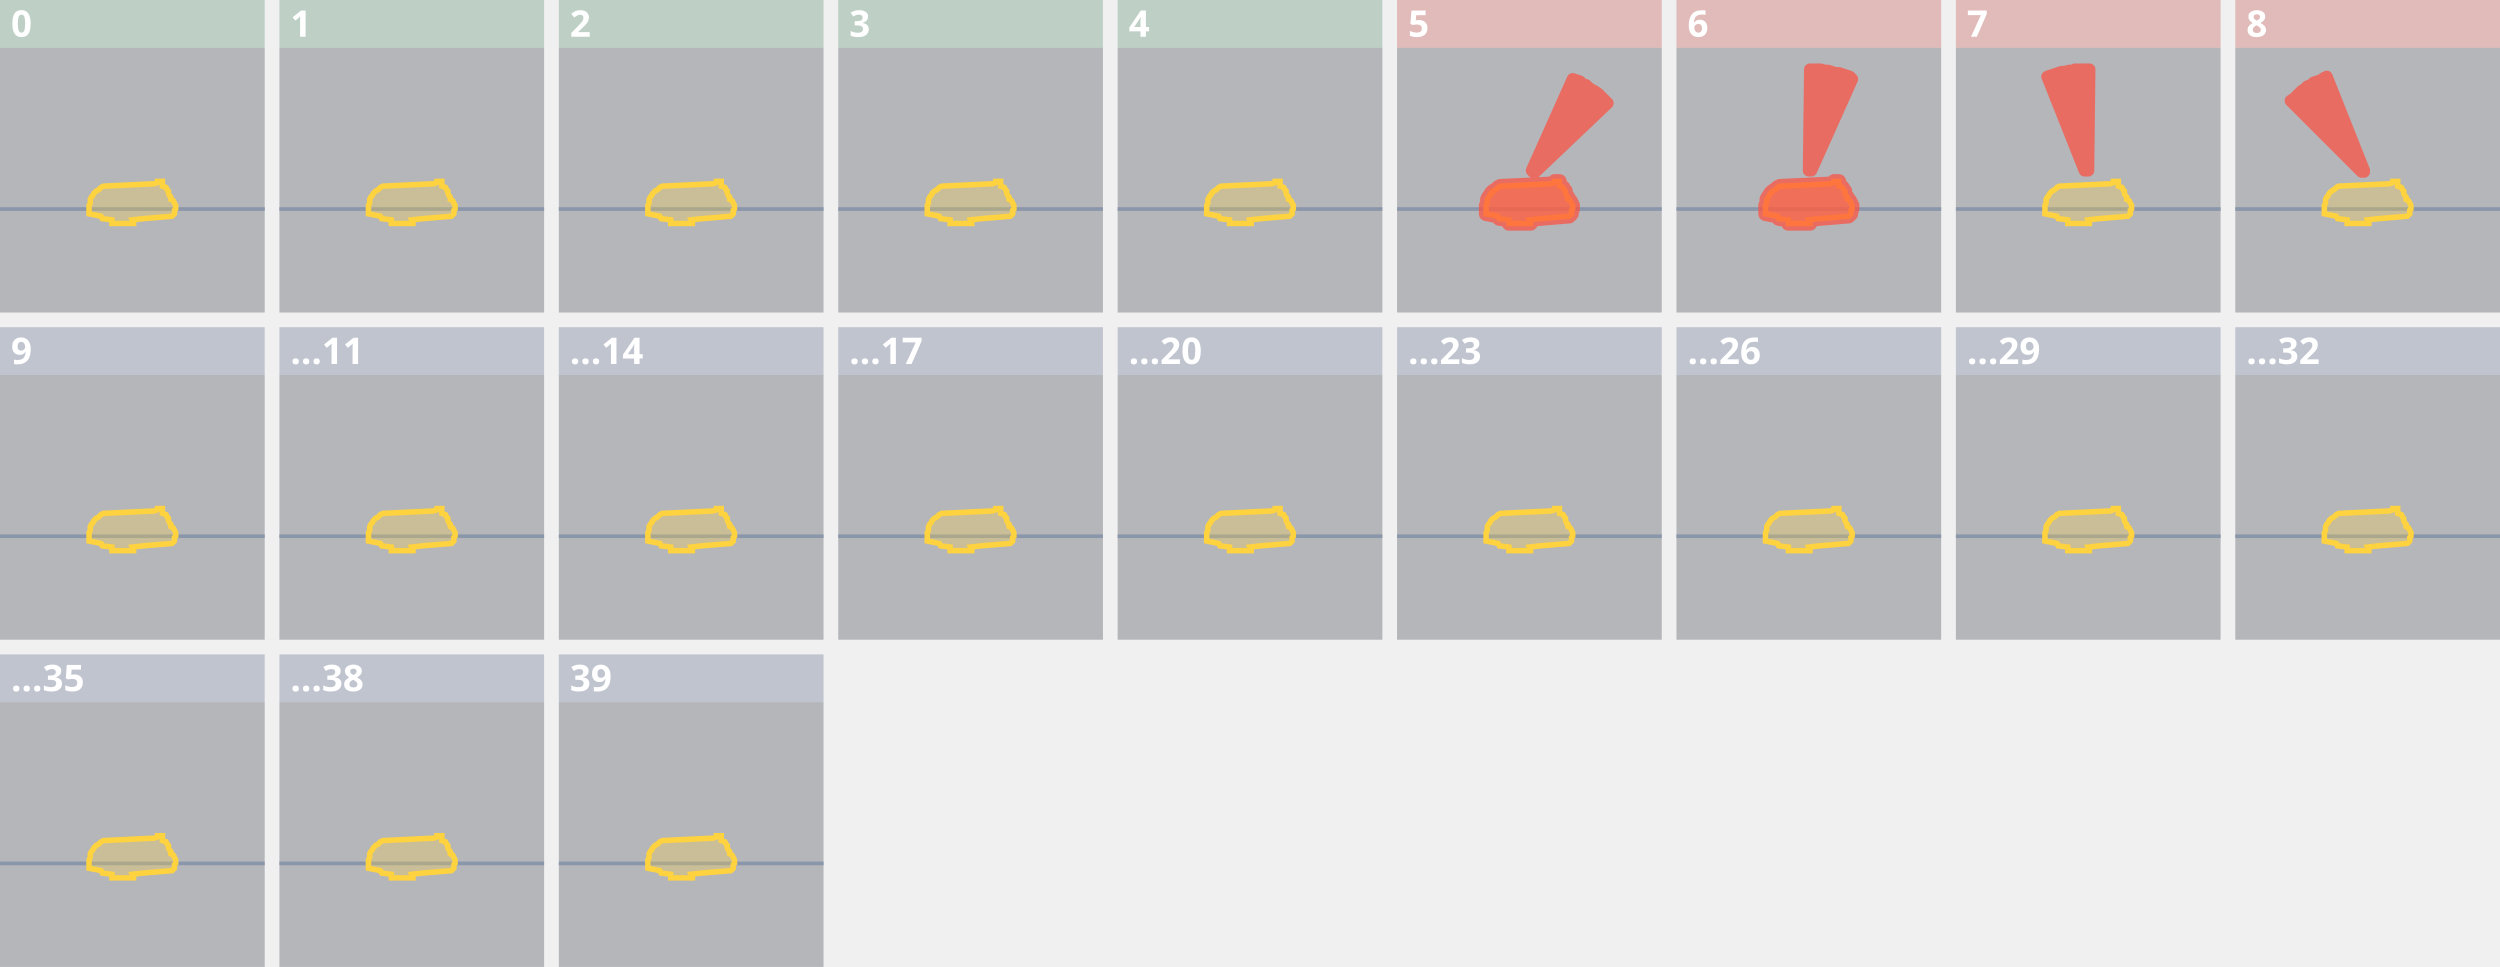
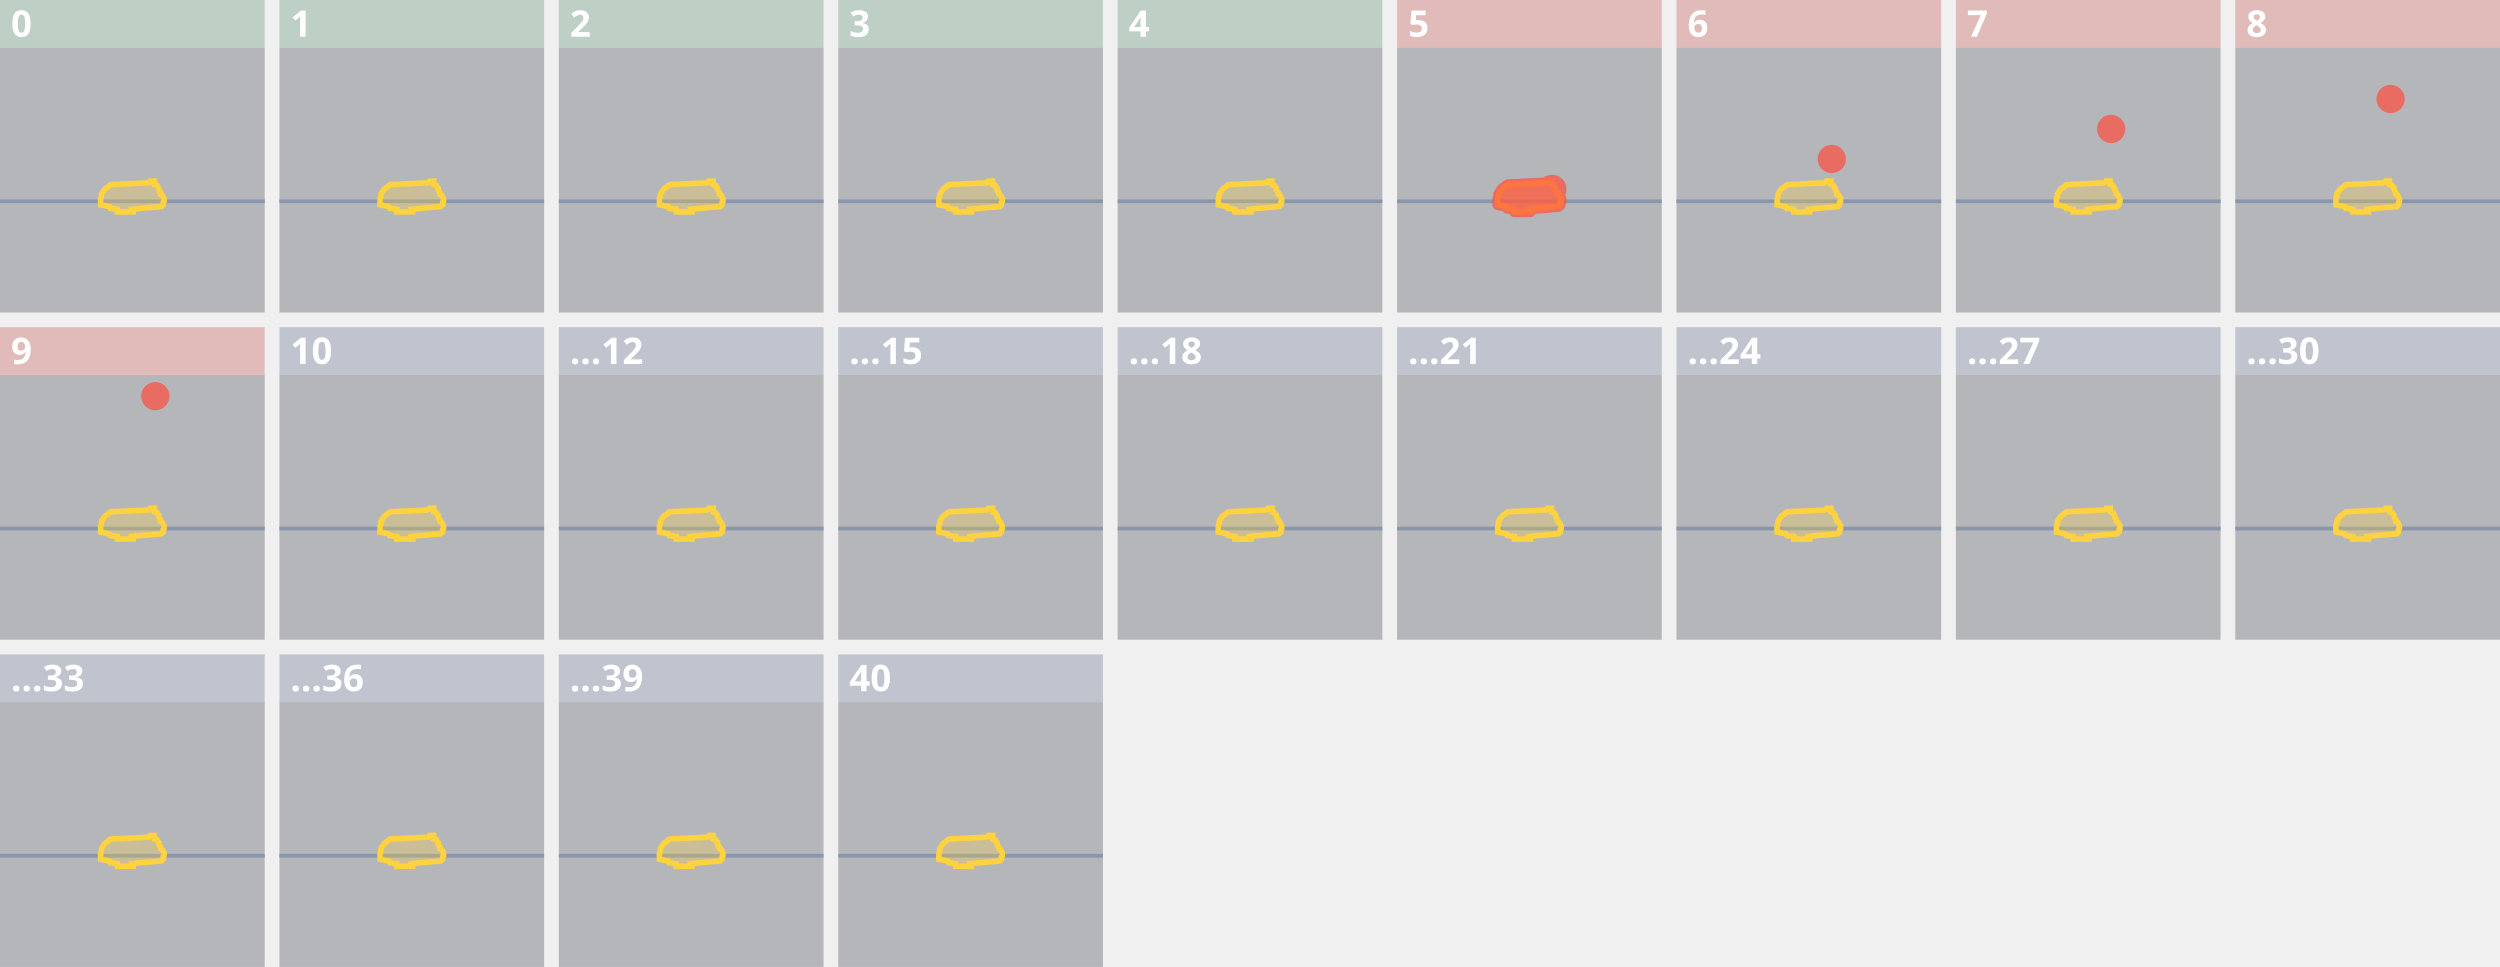
<svg xmlns="http://www.w3.org/2000/svg" viewBox="0 0 680 263" width="680" height="263">
-   <style>text{font:bold 10px sans-serif;fill:#ffffff}.k{fill:#1b2230}.g{stroke:#8a96aa;stroke-width:3.06}use{stroke-width:4.58;fill-opacity:.28}.u{stroke:#ffd23f;fill:#ffd23f}.v{stroke:#4ade80;fill:#4ade80;fill-opacity:.6}.a{stroke:#e879f9;fill:#e879f9}.o{stroke:#22d3ee;fill:#22d3ee;fill-opacity:.5}.H{color:#ff4d3d;fill:#ff4d3d;opacity:.7}.G{color:#3b9cff;fill:#3b9cff;opacity:.75}.S{color:#ffa630;fill:#ffa630;opacity:.75}.T{color:#ffa630;fill:none;stroke:#ffa630;stroke-width:6.11;stroke-dasharray:12.2}.P{color:#c49bff;fill:none;stroke:#c49bff;stroke-width:3.06;stroke-dasharray:9.2}</style>
+   <style>text{font:bold 10px sans-serif;fill:#ffffff}.k{fill:#1b2230}.g{stroke:#8a96aa;stroke-width:4.17}use{stroke-width:6.25;fill-opacity:.28}.u{stroke:#ffd23f;fill:#ffd23f}.v{stroke:#4ade80;fill:#4ade80;fill-opacity:.6}.a{stroke:#e879f9;fill:#e879f9}.o{stroke:#22d3ee;fill:#22d3ee;fill-opacity:.5}.H{color:#ff4d3d;fill:#ff4d3d;opacity:.7}.G{color:#3b9cff;fill:#3b9cff;opacity:.75}.S{color:#ffa630;fill:#ffa630;opacity:.75}.T{color:#ffa630;fill:none;stroke:#ffa630;stroke-width:8.33;stroke-dasharray:16.7}.P{color:#c49bff;fill:none;stroke:#c49bff;stroke-width:4.17;stroke-dasharray:12.5}</style>
  <defs>
    <path id="b0" d="M25 1L21 1L21 2L18 3L-24 5L-26 6L-28 8L-30 9L-32 11L-33 13L-34 14L-35 16L-35 17L-35 19L-36 21L-36 22L-36 24L-36 25L-36 27L-36 28L-26 30L-25 32L-17 33L-17 35L-17 36L1 36L1 35L0 33L9 32L33 30L35 28L35 27L35 25L36 24L36 22L36 21L35 19L34 17L32 16L32 14L31 13L30 11L30 9L29 8L28 6L25 5L25 3L25 2Z" />
-     <rect id="K" x="-110" y="-110" width="220" height="220" class="k" />
+     <rect id="K" x="-150" y="-150" width="300" height="300" class="k" />
    <rect id="Ls" width="72" height="13" fill="#3f7d5a" />
    <rect id="La" width="72" height="13" fill="#b8332b" />
    <rect id="Le" width="72" height="13" fill="#46557a" />
  </defs>
  <use href="#Ls" x="0" y="0" />
  <text x="3" y="10">0</text>
-   <svg x="0" y="13" width="72" height="72" viewBox="-110 -110 220 220">
+   <svg x="0" y="13" width="72" height="72" viewBox="-150 -150 300 300">
    <use href="#K" />
-     <line x1="-110" y1="24" x2="110" y2="24" class="g" />
+     <line x1="-150" y1="24" x2="150" y2="24" class="g" />
    <use href="#b0" class="u" />
  </svg>
  <use href="#Ls" x="76" y="0" />
  <text x="79" y="10">1</text>
-   <svg x="76" y="13" width="72" height="72" viewBox="-110 -110 220 220">
+   <svg x="76" y="13" width="72" height="72" viewBox="-150 -150 300 300">
    <use href="#K" />
-     <line x1="-110" y1="24" x2="110" y2="24" class="g" />
+     <line x1="-150" y1="24" x2="150" y2="24" class="g" />
    <use href="#b0" class="u" />
  </svg>
  <use href="#Ls" x="152" y="0" />
  <text x="155" y="10">2</text>
-   <svg x="152" y="13" width="72" height="72" viewBox="-110 -110 220 220">
+   <svg x="152" y="13" width="72" height="72" viewBox="-150 -150 300 300">
    <use href="#K" />
-     <line x1="-110" y1="24" x2="110" y2="24" class="g" />
+     <line x1="-150" y1="24" x2="150" y2="24" class="g" />
    <use href="#b0" class="u" />
  </svg>
  <use href="#Ls" x="228" y="0" />
  <text x="231" y="10">3</text>
-   <svg x="228" y="13" width="72" height="72" viewBox="-110 -110 220 220">
+   <svg x="228" y="13" width="72" height="72" viewBox="-150 -150 300 300">
    <use href="#K" />
-     <line x1="-110" y1="24" x2="110" y2="24" class="g" />
+     <line x1="-150" y1="24" x2="150" y2="24" class="g" />
    <use href="#b0" class="u" />
  </svg>
  <use href="#Ls" x="304" y="0" />
  <text x="307" y="10">4</text>
-   <svg x="304" y="13" width="72" height="72" viewBox="-110 -110 220 220">
+   <svg x="304" y="13" width="72" height="72" viewBox="-150 -150 300 300">
    <use href="#K" />
-     <line x1="-110" y1="24" x2="110" y2="24" class="g" />
+     <line x1="-150" y1="24" x2="150" y2="24" class="g" />
    <use href="#b0" class="u" />
  </svg>
  <use href="#La" x="380" y="0" />
  <text x="383" y="10">5</text>
-   <svg x="380" y="13" width="72" height="72" viewBox="-110 -110 220 220">
+   <svg x="380" y="13" width="72" height="72" viewBox="-150 -150 300 300">
    <use href="#K" />
-     <line x1="-110" y1="24" x2="110" y2="24" class="g" />
+     <line x1="-150" y1="24" x2="150" y2="24" class="g" />
    <use href="#b0" class="u" />
    <g class="H">
-       <path d="M36 -84L39 -83L42 -82L44 -80L47 -79L49 -77L52 -75L54 -74L57 -72L59 -70L61 -68L63 -66L65 -64L4 -6L4 -6L4 -7L4 -7L3 -7L3 -7L3 -7L3 -7L3 -7L3 -7L2 -8L2 -8L2 -8Z" stroke="currentColor" stroke-width="10" stroke-linejoin="round" />
+       <line x1="26" y1="10" x2="26" y2="10" stroke="currentColor" stroke-width="32" stroke-linecap="round" />
      <path d="M25 1L21 1L21 2L18 3L-24 5L-26 6L-28 8L-30 9L-32 11L-33 13L-34 14L-35 16L-35 17L-35 19L-36 21L-36 22L-36 24L-36 25L-36 27L-36 28L-26 30L-25 32L-17 33L-17 35L-17 36L1 36L1 35L0 33L9 32L33 30L35 28L35 27L35 25L36 24L36 22L36 21L35 19L34 17L32 16L32 14L31 13L30 11L30 9L29 8L28 6L25 5L25 3L25 2Z" stroke="currentColor" stroke-width="12" stroke-linejoin="round" />
    </g>
  </svg>
  <use href="#La" x="456" y="0" />
  <text x="459" y="10">6</text>
-   <svg x="456" y="13" width="72" height="72" viewBox="-110 -110 220 220">
+   <svg x="456" y="13" width="72" height="72" viewBox="-150 -150 300 300">
    <use href="#K" />
-     <line x1="-110" y1="24" x2="110" y2="24" class="g" />
+     <line x1="-150" y1="24" x2="150" y2="24" class="g" />
    <use href="#b0" class="u" />
    <g class="H">
-       <path d="M1 -92L4 -92L7 -92L10 -92L13 -91L16 -91L19 -90L22 -89L25 -89L28 -88L31 -87L34 -86L36 -84L2 -8L2 -8L2 -8L1 -8L1 -8L1 -8L1 -8L1 -8L1 -8L0 -8L0 -8L0 -8L0 -8Z" stroke="currentColor" stroke-width="10" stroke-linejoin="round" />
-       <path d="M25 1L21 1L21 2L18 3L-24 5L-26 6L-28 8L-30 9L-32 11L-33 13L-34 14L-35 16L-35 17L-35 19L-36 21L-36 22L-36 24L-36 25L-36 27L-36 28L-26 30L-25 32L-17 33L-17 35L-17 36L1 36L1 35L0 33L9 32L33 30L35 28L35 27L35 25L36 24L36 22L36 21L35 19L34 17L32 16L32 14L31 13L30 11L30 9L29 8L28 6L25 5L25 3L25 2Z" stroke="currentColor" stroke-width="12" stroke-linejoin="round" />
+       <line x1="26" y1="-24" x2="26" y2="-24" stroke="currentColor" stroke-width="32" stroke-linecap="round" />
    </g>
  </svg>
  <use href="#La" x="532" y="0" />
  <text x="535" y="10">7</text>
-   <svg x="532" y="13" width="72" height="72" viewBox="-110 -110 220 220">
+   <svg x="532" y="13" width="72" height="72" viewBox="-150 -150 300 300">
    <use href="#K" />
-     <line x1="-110" y1="24" x2="110" y2="24" class="g" />
+     <line x1="-150" y1="24" x2="150" y2="24" class="g" />
    <use href="#b0" class="u" />
    <g class="H">
-       <path d="M-34 -86L-31 -87L-28 -88L-25 -89L-22 -90L-19 -90L-16 -91L-13 -91L-11 -92L-8 -92L-5 -92L-2 -92L1 -92L0 -8L0 -8L-1 -8L-1 -8L-1 -8L-1 -8L-1 -8L-2 -8L-2 -8L-2 -8L-2 -8L-2 -8L-3 -8Z" stroke="currentColor" stroke-width="10" stroke-linejoin="round" />
+       <line x1="26" y1="-58" x2="26" y2="-58" stroke="currentColor" stroke-width="32" stroke-linecap="round" />
    </g>
  </svg>
  <use href="#La" x="608" y="0" />
  <text x="611" y="10">8</text>
-   <svg x="608" y="13" width="72" height="72" viewBox="-110 -110 220 220">
+   <svg x="608" y="13" width="72" height="72" viewBox="-150 -150 300 300">
    <use href="#K" />
-     <line x1="-110" y1="24" x2="110" y2="24" class="g" />
+     <line x1="-150" y1="24" x2="150" y2="24" class="g" />
    <use href="#b0" class="u" />
    <g class="H">
-       <path d="M-64 -66L-61 -68L-59 -70L-57 -72L-55 -74L-52 -76L-50 -78L-47 -79L-45 -81L-42 -82L-39 -83L-36 -85L-34 -86L-3 -8L-3 -8L-3 -8L-3 -8L-3 -7L-4 -7L-4 -7L-4 -7L-4 -7L-4 -7L-4 -7L-4 -7L-5 -7Z" stroke="currentColor" stroke-width="10" stroke-linejoin="round" />
+       <line x1="26" y1="-92" x2="26" y2="-92" stroke="currentColor" stroke-width="32" stroke-linecap="round" />
    </g>
  </svg>
-   <use href="#Le" x="0" y="89" />
+   <use href="#La" x="0" y="89" />
  <text x="3" y="99">9</text>
-   <svg x="0" y="102" width="72" height="72" viewBox="-110 -110 220 220">
+   <svg x="0" y="102" width="72" height="72" viewBox="-150 -150 300 300">
    <use href="#K" />
-     <line x1="-110" y1="24" x2="110" y2="24" class="g" />
+     <line x1="-150" y1="24" x2="150" y2="24" class="g" />
    <use href="#b0" class="u" />
+     <g class="H">
+       <line x1="26" y1="-126" x2="26" y2="-126" stroke="currentColor" stroke-width="32" stroke-linecap="round" />
+     </g>
  </svg>
  <use href="#Le" x="76" y="89" />
-   <text x="79" y="99">…11</text>
-   <svg x="76" y="102" width="72" height="72" viewBox="-110 -110 220 220">
+   <text x="79" y="99">10</text>
+   <svg x="76" y="102" width="72" height="72" viewBox="-150 -150 300 300">
    <use href="#K" />
-     <line x1="-110" y1="24" x2="110" y2="24" class="g" />
+     <line x1="-150" y1="24" x2="150" y2="24" class="g" />
    <use href="#b0" class="u" />
  </svg>
  <use href="#Le" x="152" y="89" />
-   <text x="155" y="99">…14</text>
-   <svg x="152" y="102" width="72" height="72" viewBox="-110 -110 220 220">
+   <text x="155" y="99">…12</text>
+   <svg x="152" y="102" width="72" height="72" viewBox="-150 -150 300 300">
    <use href="#K" />
-     <line x1="-110" y1="24" x2="110" y2="24" class="g" />
+     <line x1="-150" y1="24" x2="150" y2="24" class="g" />
    <use href="#b0" class="u" />
  </svg>
  <use href="#Le" x="228" y="89" />
-   <text x="231" y="99">…17</text>
-   <svg x="228" y="102" width="72" height="72" viewBox="-110 -110 220 220">
+   <text x="231" y="99">…15</text>
+   <svg x="228" y="102" width="72" height="72" viewBox="-150 -150 300 300">
    <use href="#K" />
-     <line x1="-110" y1="24" x2="110" y2="24" class="g" />
+     <line x1="-150" y1="24" x2="150" y2="24" class="g" />
    <use href="#b0" class="u" />
  </svg>
  <use href="#Le" x="304" y="89" />
-   <text x="307" y="99">…20</text>
-   <svg x="304" y="102" width="72" height="72" viewBox="-110 -110 220 220">
+   <text x="307" y="99">…18</text>
+   <svg x="304" y="102" width="72" height="72" viewBox="-150 -150 300 300">
    <use href="#K" />
-     <line x1="-110" y1="24" x2="110" y2="24" class="g" />
+     <line x1="-150" y1="24" x2="150" y2="24" class="g" />
    <use href="#b0" class="u" />
  </svg>
  <use href="#Le" x="380" y="89" />
-   <text x="383" y="99">…23</text>
-   <svg x="380" y="102" width="72" height="72" viewBox="-110 -110 220 220">
+   <text x="383" y="99">…21</text>
+   <svg x="380" y="102" width="72" height="72" viewBox="-150 -150 300 300">
    <use href="#K" />
-     <line x1="-110" y1="24" x2="110" y2="24" class="g" />
+     <line x1="-150" y1="24" x2="150" y2="24" class="g" />
    <use href="#b0" class="u" />
  </svg>
  <use href="#Le" x="456" y="89" />
-   <text x="459" y="99">…26</text>
-   <svg x="456" y="102" width="72" height="72" viewBox="-110 -110 220 220">
+   <text x="459" y="99">…24</text>
+   <svg x="456" y="102" width="72" height="72" viewBox="-150 -150 300 300">
    <use href="#K" />
-     <line x1="-110" y1="24" x2="110" y2="24" class="g" />
+     <line x1="-150" y1="24" x2="150" y2="24" class="g" />
    <use href="#b0" class="u" />
  </svg>
  <use href="#Le" x="532" y="89" />
-   <text x="535" y="99">…29</text>
-   <svg x="532" y="102" width="72" height="72" viewBox="-110 -110 220 220">
+   <text x="535" y="99">…27</text>
+   <svg x="532" y="102" width="72" height="72" viewBox="-150 -150 300 300">
    <use href="#K" />
-     <line x1="-110" y1="24" x2="110" y2="24" class="g" />
+     <line x1="-150" y1="24" x2="150" y2="24" class="g" />
    <use href="#b0" class="u" />
  </svg>
  <use href="#Le" x="608" y="89" />
-   <text x="611" y="99">…32</text>
-   <svg x="608" y="102" width="72" height="72" viewBox="-110 -110 220 220">
+   <text x="611" y="99">…30</text>
+   <svg x="608" y="102" width="72" height="72" viewBox="-150 -150 300 300">
    <use href="#K" />
-     <line x1="-110" y1="24" x2="110" y2="24" class="g" />
+     <line x1="-150" y1="24" x2="150" y2="24" class="g" />
    <use href="#b0" class="u" />
  </svg>
  <use href="#Le" x="0" y="178" />
-   <text x="3" y="188">…35</text>
-   <svg x="0" y="191" width="72" height="72" viewBox="-110 -110 220 220">
+   <text x="3" y="188">…33</text>
+   <svg x="0" y="191" width="72" height="72" viewBox="-150 -150 300 300">
    <use href="#K" />
-     <line x1="-110" y1="24" x2="110" y2="24" class="g" />
+     <line x1="-150" y1="24" x2="150" y2="24" class="g" />
    <use href="#b0" class="u" />
  </svg>
  <use href="#Le" x="76" y="178" />
-   <text x="79" y="188">…38</text>
-   <svg x="76" y="191" width="72" height="72" viewBox="-110 -110 220 220">
+   <text x="79" y="188">…36</text>
+   <svg x="76" y="191" width="72" height="72" viewBox="-150 -150 300 300">
    <use href="#K" />
-     <line x1="-110" y1="24" x2="110" y2="24" class="g" />
+     <line x1="-150" y1="24" x2="150" y2="24" class="g" />
    <use href="#b0" class="u" />
  </svg>
  <use href="#Le" x="152" y="178" />
-   <text x="155" y="188">39</text>
-   <svg x="152" y="191" width="72" height="72" viewBox="-110 -110 220 220">
+   <text x="155" y="188">…39</text>
+   <svg x="152" y="191" width="72" height="72" viewBox="-150 -150 300 300">
    <use href="#K" />
-     <line x1="-110" y1="24" x2="110" y2="24" class="g" />
+     <line x1="-150" y1="24" x2="150" y2="24" class="g" />
+     <use href="#b0" class="u" />
+   </svg>
+   <use href="#Le" x="228" y="178" />
+   <text x="231" y="188">40</text>
+   <svg x="228" y="191" width="72" height="72" viewBox="-150 -150 300 300">
+     <use href="#K" />
+     <line x1="-150" y1="24" x2="150" y2="24" class="g" />
    <use href="#b0" class="u" />
  </svg>
</svg>
